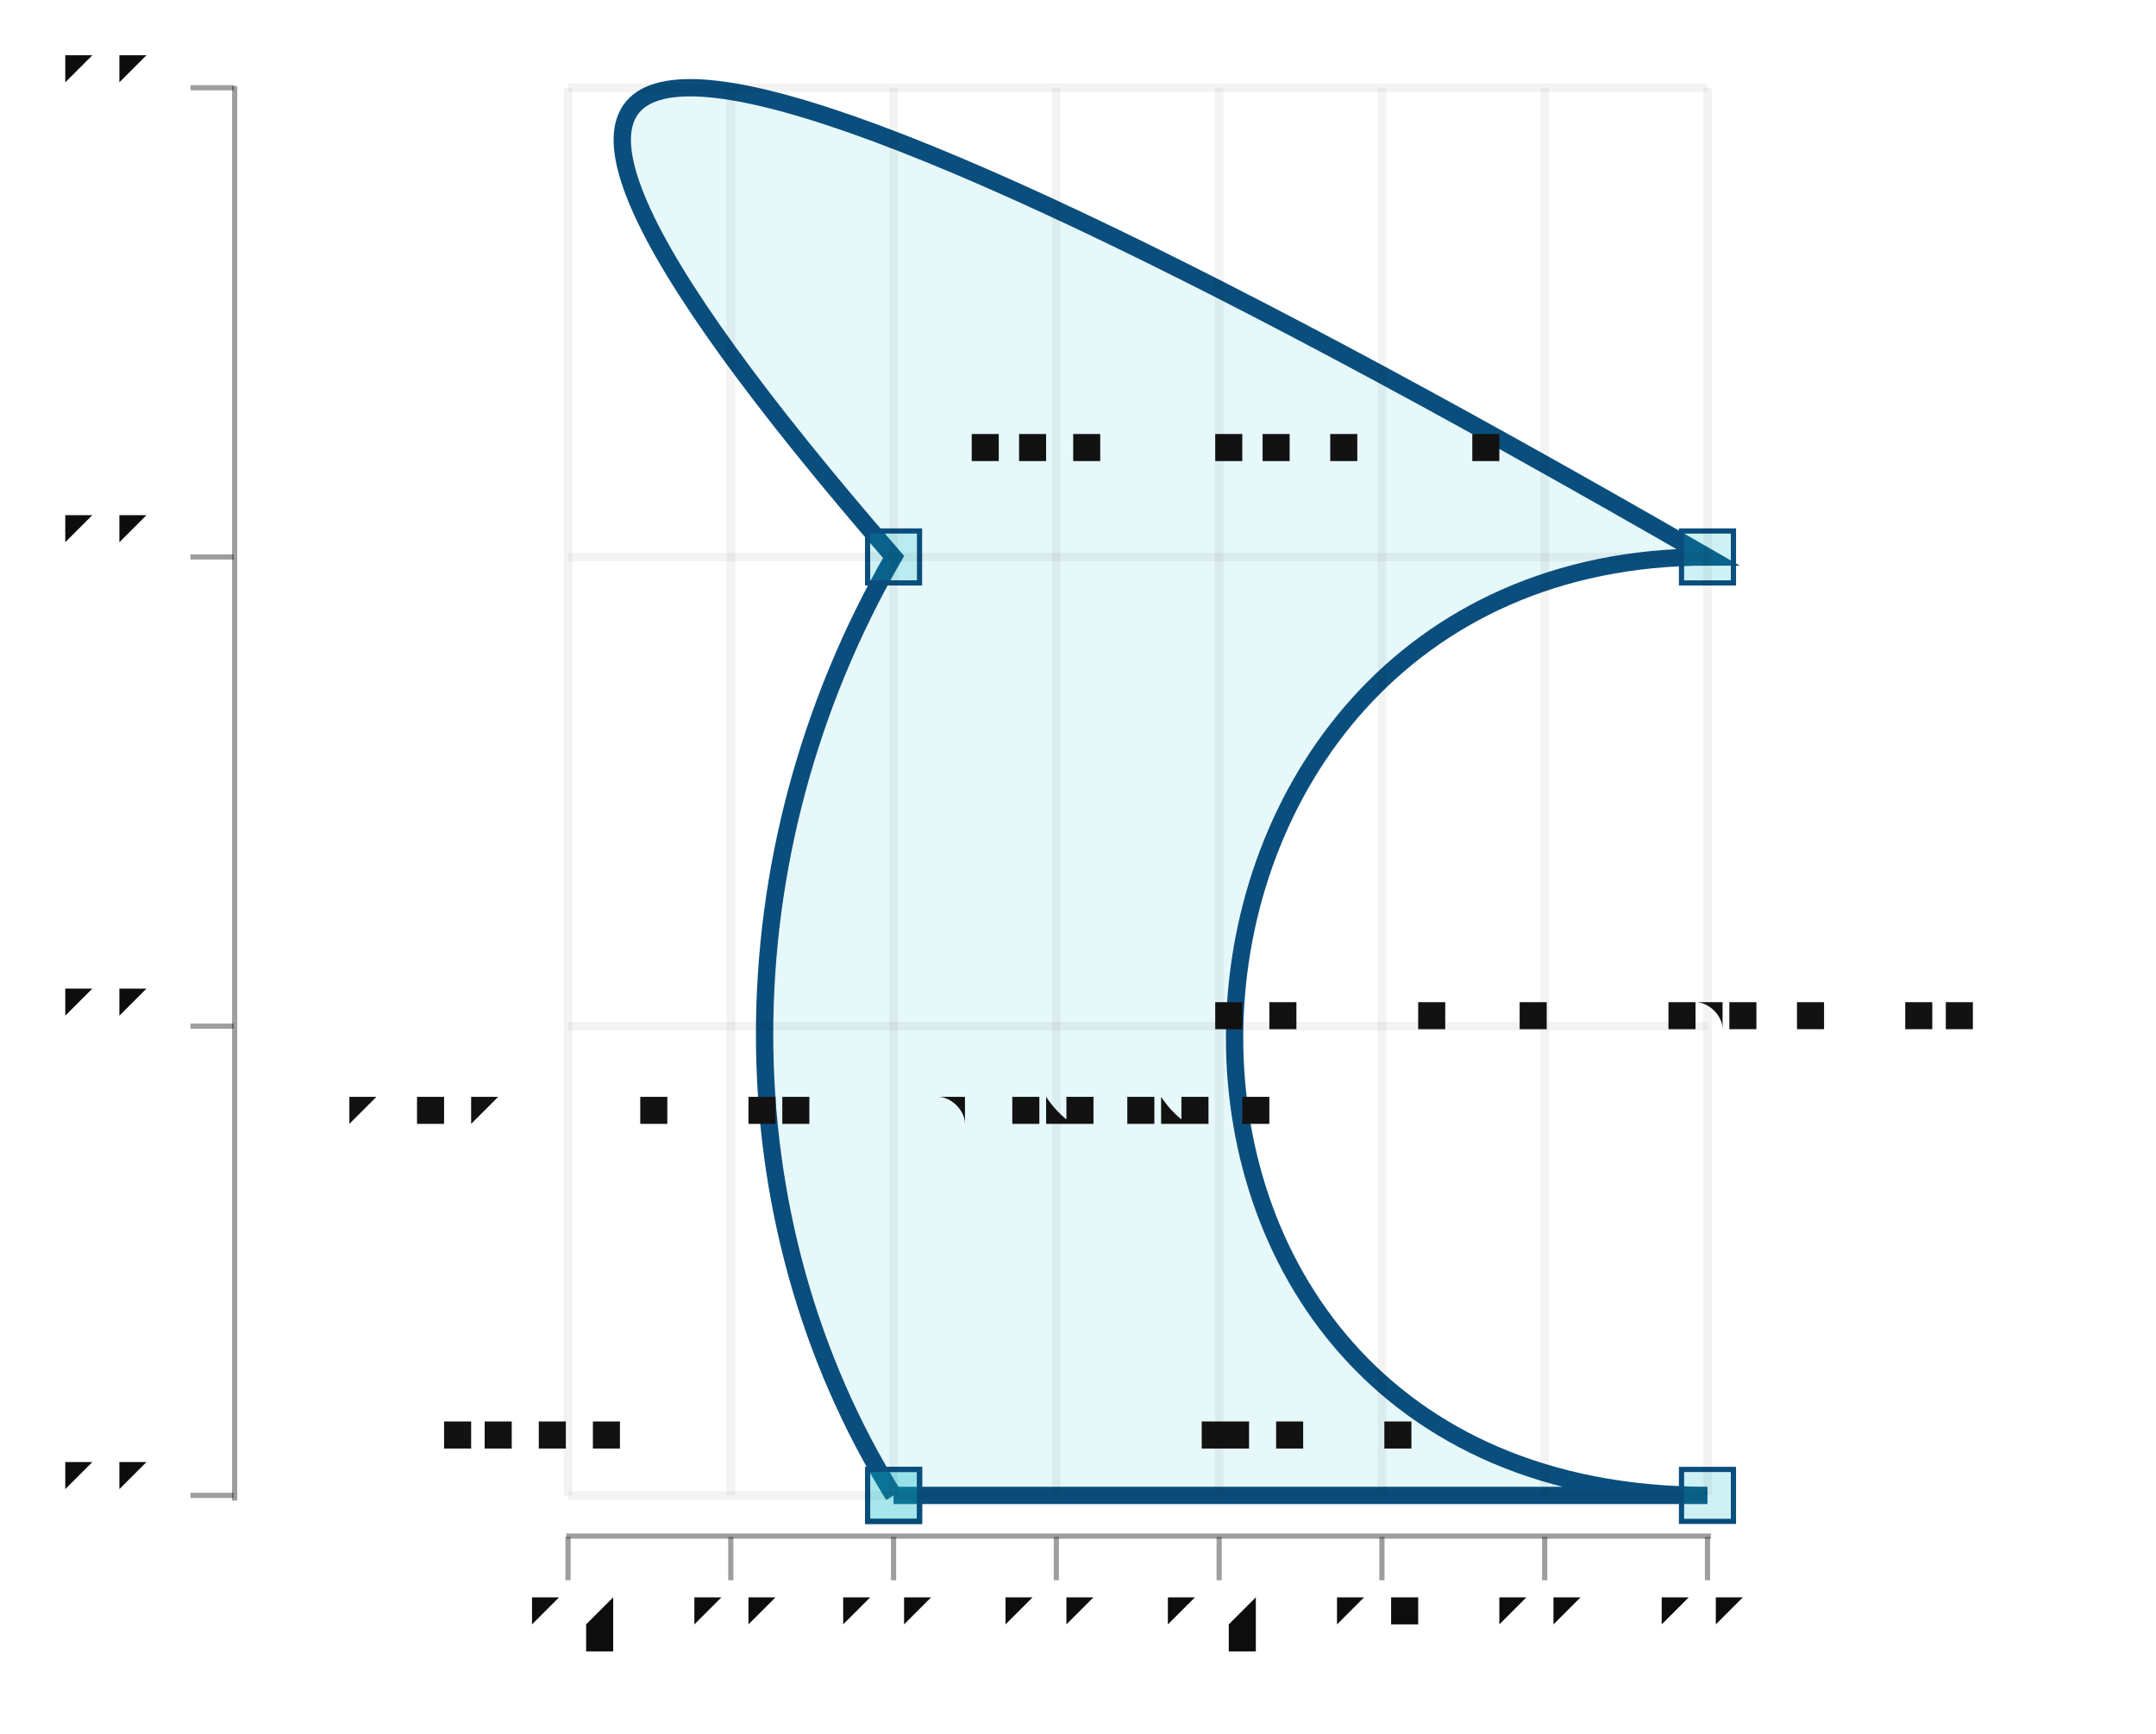
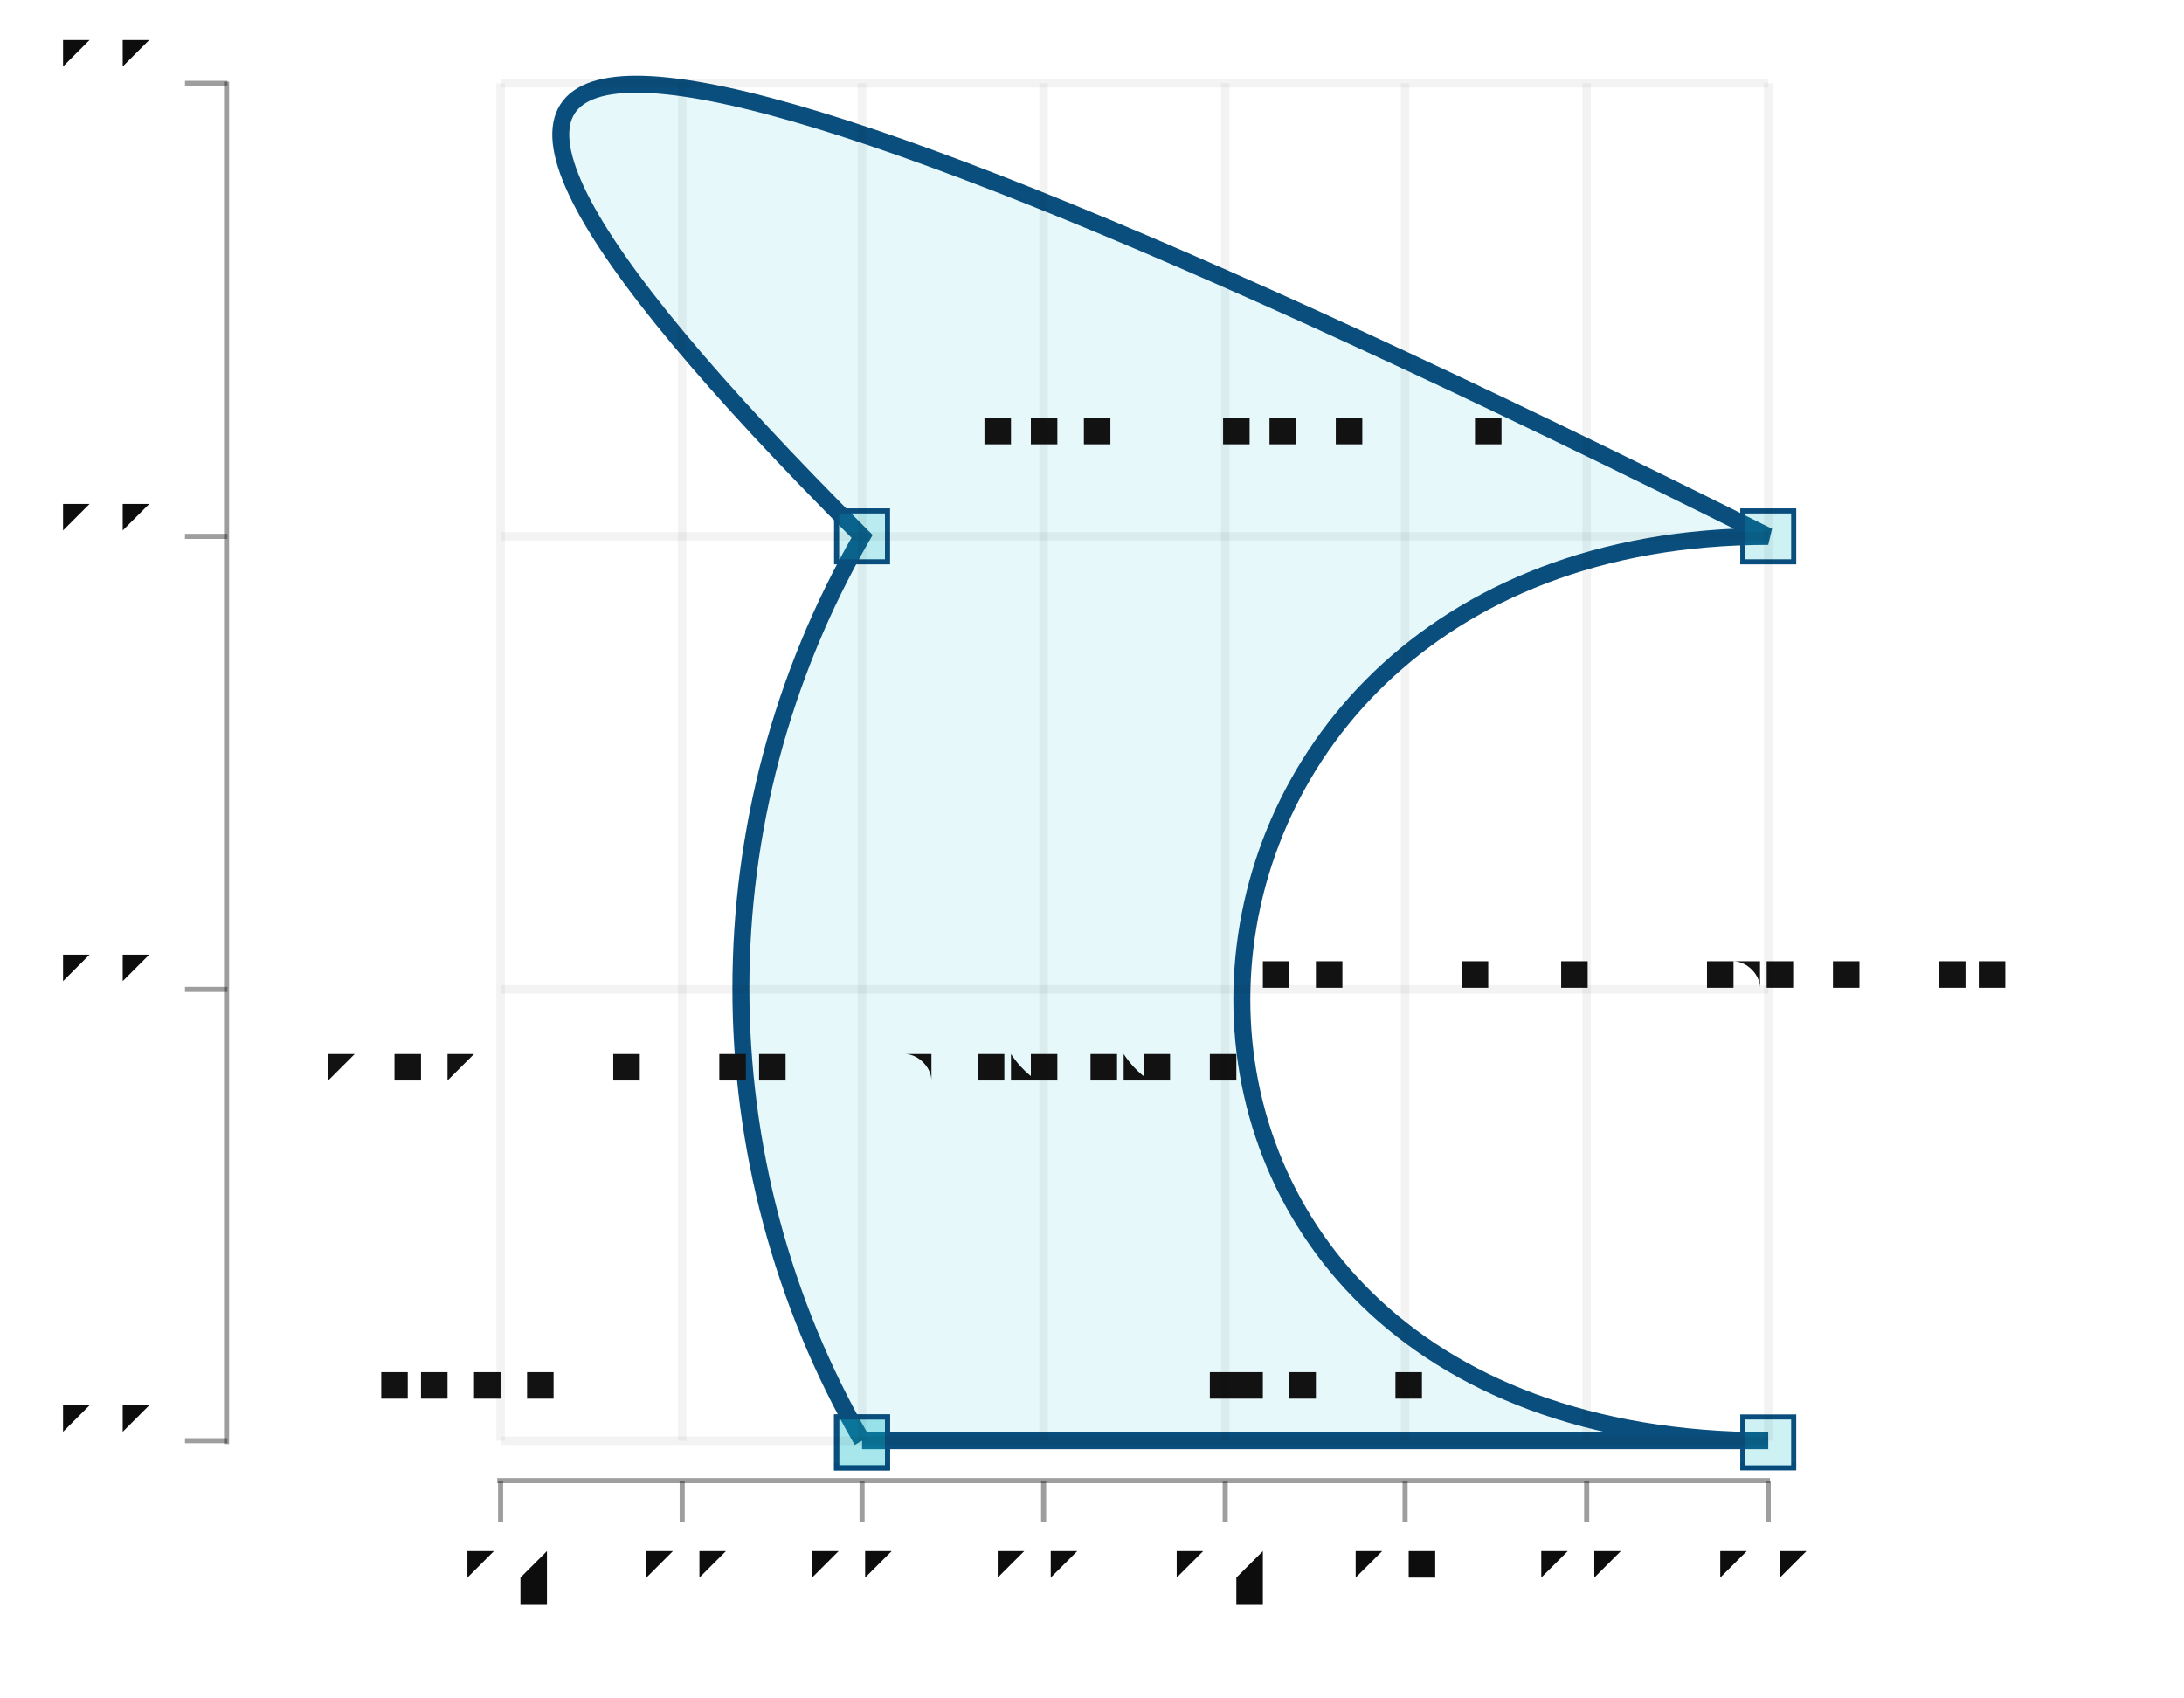
- <svg xmlns="http://www.w3.org/2000/svg" width="373" height="300" viewBox="-0.608 -0.5 1.245 1.0">
+ <svg xmlns="http://www.w3.org/2000/svg" width="386" height="300" viewBox="-0.627 -0.5 1.287 1.0">
  <style>svg {
  color-scheme: light dark;
}
{
  .canvas g, .title g, .axisbar g, .ticktext g, .tickglyph g, .ticklines g, .legendContent g text {
    fill: rgb(5%, 5%, 5%);
  }
  .ticklines g, .tickglyph g, .legendBorder g {
    stroke: rgb(5%, 5%, 5%);
  }
  .legendBorder g {
    fill: rgb(94%, 94%, 94%);
  }
}
@media (prefers-color-scheme:dark) {
  .canvas g, .title g, .axisbar g, .ticktext g, .tickglyph g, .ticklines g, .legendContent g text {
    fill: rgb(94%, 94%, 94%);
  }
  .ticklines g, .tickglyph g, .legendBorder g {
    stroke: rgb(94%, 94%, 94%);
  }
  .legendBorder g {
    fill: rgb(5%, 5%, 5%);
  }
}
svg { font-family: system-ui,-apple-system,"Segoe UI",Roboto,"Helvetica Neue",Arial,"Noto Sans","Liberation Sans",sans-serif,"Apple Color Emoji","Segoe UI Emoji","Segoe UI Symbol","Noto Color Emoji";
}

ticktext { font-family: SFMono-Regular,Menlo,Monaco,Consolas,"Liberation Mono","Courier New",monospace;
}


{
  .pathtext g {
    fill: rgb(5%, 5%, 5%);
  }
}
@media (prefers-color-scheme:dark) {
  .pathtext g {
    fill: rgb(94%, 94%, 94%);
  }
}
</style>
  <g class="chart">
    <g class="path">
      <g stroke-width="0.01" stroke="rgb(2%, 29%, 48%)" stroke-opacity="1.0" fill="rgb(2%, 73%, 80%)" fill-opacity="0.1">
-         <path d="M -0.092,0.363 L 0.378,0.363 C 0.002,0.363 0.026,-0.179 0.378,-0.179 Q -0.562,-0.721 -0.092,-0.179 A 0.489 0.525 30.0 0 0 -0.092,0.363" />
+         <path d="M -0.119,0.349 L 0.415,0.349 C -0.012,0.349 0.015,-0.184 0.415,-0.184 Q -0.652,-0.717 -0.119,-0.184 A 0.533 0.533 30.0 0 0 -0.119,0.349" />
      </g>
      <g stroke-width="0.003" stroke="rgb(2%, 29%, 48%)" stroke-opacity="1.0" fill="rgb(2%, 73%, 80%)" fill-opacity="0.2">
-         <rect width="0.03" height="0.03" x="-0.107" y="0.348" />
-         <rect width="0.03" height="0.03" x="0.363" y="0.348" />
-         <rect width="0.03" height="0.03" x="0.363" y="-0.194" />
-         <rect width="0.03" height="0.03" x="-0.107" y="-0.194" />
-         <rect width="0.03" height="0.03" x="-0.107" y="0.348" />
+         <rect width="0.03" height="0.03" x="-0.134" y="0.335" />
+         <rect width="0.03" height="0.03" x="0.4" y="0.335" />
+         <rect width="0.03" height="0.03" x="0.4" y="-0.199" />
+         <rect width="0.03" height="0.03" x="-0.134" y="-0.199" />
+         <rect width="0.03" height="0.03" x="-0.134" y="0.335" />
      </g>
    </g>
    <g class="pathtext">
      <g stroke-width="0.0" stroke="none" fill="rgb(5%, 5%, 5%)" fill-opacity="1.0" font-size="0.025" text-anchor="middle">
-         <text x="-0.256" y="0.336">StartP (Point 0 0)</text>
-         <text x="0.143" y="0.336">LineP (Point 1 0)</text>
-         <text x="0.284" y="0.092">CubicP (Point 0.2 0) (Point 0.25 1) (Point 1 1)</text>
-         <text x="0.096" y="-0.233">QuadP (Point (-1) 2) (Point 0 1)</text>
-         <text x="-0.092" y="0.147">ArcP (ArcInfo (Point 1 1) (-pi / 6) False False) (Point 0 0)</text>
+         <text x="-0.305" y="0.323">StartP (Point 0 0)</text>
+         <text x="0.148" y="0.323">LineP (Point 1 0)</text>
+         <text x="0.308" y="0.083">CubicP (Point 0.2 0) (Point 0.25 1) (Point 1 1)</text>
+         <text x="0.095" y="-0.237">QuadP (Point (-1) 2) (Point 0 1)</text>
+         <text x="-0.119" y="0.136">ArcP (ArcInfo (Point 1 1) (-pi / 6) False False) (Point 0 0)</text>
      </g>
    </g>
    <g class="datapadding" />
  </g>
  <g class="hud">
    <g class="frame">
      <g stroke-width="0" stroke="rgb(0%, 0%, 0%)" stroke-opacity="0" fill="rgb(100%, 100%, 100%)" fill-opacity="0.02">
-         <rect width="1.038" height="0.831" x="-0.463" y="-0.454" />
+         <rect width="1.078" height="0.817" x="-0.484" y="-0.455" />
      </g>
    </g>
    <g class="axis">
      <g class="axisbar">
        <g stroke-width="0" stroke="rgb(0%, 0%, 0%)" stroke-opacity="0" fill="rgb(5%, 5%, 5%)" fill-opacity="0.4">
-           <rect width="0.003" height="0.817" x="-0.474" y="-0.451" />
+           <rect width="0.003" height="0.803" x="-0.495" y="-0.452" />
        </g>
      </g>
      <g class="ticks">
        <g class="ticklines">
          <g stroke-width="0.005" stroke="rgb(5%, 5%, 5%)" stroke-opacity="0.05" fill="none">
-             <polyline points="-0.28,0.363 0.378,0.363" />
-             <polyline points="-0.28,0.092 0.378,0.092" />
-             <polyline points="-0.28,-0.179 0.378,-0.179" />
-             <polyline points="-0.28,-0.45 0.378,-0.45" />
+             <polyline points="-0.332,0.349 0.415,0.349" />
+             <polyline points="-0.332,0.083 0.415,0.083" />
+             <polyline points="-0.332,-0.184 0.415,-0.184" />
+             <polyline points="-0.332,-0.451 0.415,-0.451" />
          </g>
        </g>
        <g class="tickglyph">
          <g stroke-width="0.003" stroke="rgb(5%, 5%, 5%)" stroke-opacity="0.4" fill="rgb(5%, 5%, 5%)" fill-opacity="0.4">
-             <polyline points="-0.498,0.363 -0.473,0.363" />
-             <polyline points="-0.498,0.092 -0.473,0.092" />
-             <polyline points="-0.498,-0.179 -0.473,-0.179" />
-             <polyline points="-0.498,-0.45 -0.473,-0.45" />
+             <polyline points="-0.518,0.349 -0.493,0.349" />
+             <polyline points="-0.518,0.083 -0.493,0.083" />
+             <polyline points="-0.518,-0.184 -0.493,-0.184" />
+             <polyline points="-0.518,-0.451 -0.493,-0.451" />
          </g>
        </g>
        <g class="ticktext">
          <g stroke-width="0.0" stroke="none" fill="rgb(5%, 5%, 5%)" fill-opacity="1.0" font-size="0.04" text-anchor="end">
-             <text x="-0.516" y="0.373">0.0</text>
-             <text x="-0.516" y="0.102">0.5</text>
-             <text x="-0.516" y="-0.17">1.0</text>
-             <text x="-0.516" y="-0.441">2.0</text>
+             <text x="-0.536" y="0.358">0.0</text>
+             <text x="-0.536" y="0.092">0.5</text>
+             <text x="-0.536" y="-0.175">1.0</text>
+             <text x="-0.536" y="-0.442">2.0</text>
          </g>
        </g>
      </g>
    </g>
    <g class="axis">
      <g class="axisbar">
        <g stroke-width="0" stroke="rgb(0%, 0%, 0%)" stroke-opacity="0" fill="rgb(5%, 5%, 5%)" fill-opacity="0.4">
-           <rect width="0.661" height="0.003" x="-0.281" y="0.385" />
+           <rect width="0.75" height="0.003" x="-0.334" y="0.371" />
        </g>
      </g>
      <g class="ticks">
        <g class="ticklines">
          <g stroke-width="0.005" stroke="rgb(5%, 5%, 5%)" stroke-opacity="0.05" fill="none">
-             <polyline points="-0.28,0.363 -0.28,-0.45" />
-             <polyline points="-0.186,0.363 -0.186,-0.45" />
-             <polyline points="-0.092,0.363 -0.092,-0.45" />
-             <polyline points="0.002,0.363 0.002,-0.45" />
-             <polyline points="0.096,0.363 0.096,-0.45" />
-             <polyline points="0.19,0.363 0.19,-0.45" />
-             <polyline points="0.284,0.363 0.284,-0.45" />
-             <polyline points="0.378,0.363 0.378,-0.45" />
+             <polyline points="-0.332,0.349 -0.332,-0.451" />
+             <polyline points="-0.225,0.349 -0.225,-0.451" />
+             <polyline points="-0.119,0.349 -0.119,-0.451" />
+             <polyline points="-0.012,0.349 -0.012,-0.451" />
+             <polyline points="0.095,0.349 0.095,-0.451" />
+             <polyline points="0.201,0.349 0.201,-0.451" />
+             <polyline points="0.308,0.349 0.308,-0.451" />
+             <polyline points="0.415,0.349 0.415,-0.451" />
          </g>
        </g>
        <g class="tickglyph">
          <g stroke-width="0.003" stroke="rgb(5%, 5%, 5%)" stroke-opacity="0.4" fill="rgb(5%, 5%, 5%)" fill-opacity="0.4">
-             <polyline points="-0.28,0.412 -0.28,0.387" />
-             <polyline points="-0.186,0.412 -0.186,0.387" />
-             <polyline points="-0.092,0.412 -0.092,0.387" />
-             <polyline points="0.002,0.412 0.002,0.387" />
-             <polyline points="0.096,0.412 0.096,0.387" />
-             <polyline points="0.19,0.412 0.19,0.387" />
-             <polyline points="0.284,0.412 0.284,0.387" />
-             <polyline points="0.378,0.412 0.378,0.387" />
+             <polyline points="-0.332,0.397 -0.332,0.373" />
+             <polyline points="-0.225,0.397 -0.225,0.373" />
+             <polyline points="-0.119,0.397 -0.119,0.373" />
+             <polyline points="-0.012,0.397 -0.012,0.373" />
+             <polyline points="0.095,0.397 0.095,0.373" />
+             <polyline points="0.201,0.397 0.201,0.373" />
+             <polyline points="0.308,0.397 0.308,0.373" />
+             <polyline points="0.415,0.397 0.415,0.373" />
          </g>
        </g>
        <g class="ticktext">
          <g stroke-width="0.0" stroke="none" fill="rgb(5%, 5%, 5%)" fill-opacity="1.0" font-size="0.04" text-anchor="middle">
-             <text x="-0.28" y="0.457">-0.4</text>
-             <text x="-0.186" y="0.457">-0.2</text>
-             <text x="-0.092" y="0.457"> 0.0</text>
-             <text x="0.002" y="0.457"> 0.2</text>
-             <text x="0.096" y="0.457"> 0.4</text>
-             <text x="0.19" y="0.457"> 0.6</text>
-             <text x="0.284" y="0.457"> 0.8</text>
-             <text x="0.378" y="0.457"> 1.0</text>
+             <text x="-0.332" y="0.442">-0.4</text>
+             <text x="-0.225" y="0.442">-0.2</text>
+             <text x="-0.119" y="0.442"> 0.0</text>
+             <text x="-0.012" y="0.442"> 0.2</text>
+             <text x="0.095" y="0.442"> 0.4</text>
+             <text x="0.201" y="0.442"> 0.6</text>
+             <text x="0.308" y="0.442"> 0.8</text>
+             <text x="0.415" y="0.442"> 1.0</text>
          </g>
        </g>
      </g>
    </g>
    <g class="frame">
      <g stroke-width="0" stroke="rgb(0%, 0%, 0%)" stroke-opacity="0" fill="rgb(0%, 0%, 0%)" fill-opacity="0">
-         <rect width="1.216" height="1.0" x="-0.608" y="-0.5" />
+         <rect width="1.253" height="1.0" x="-0.627" y="-0.5" />
      </g>
    </g>
  </g>
</svg>
